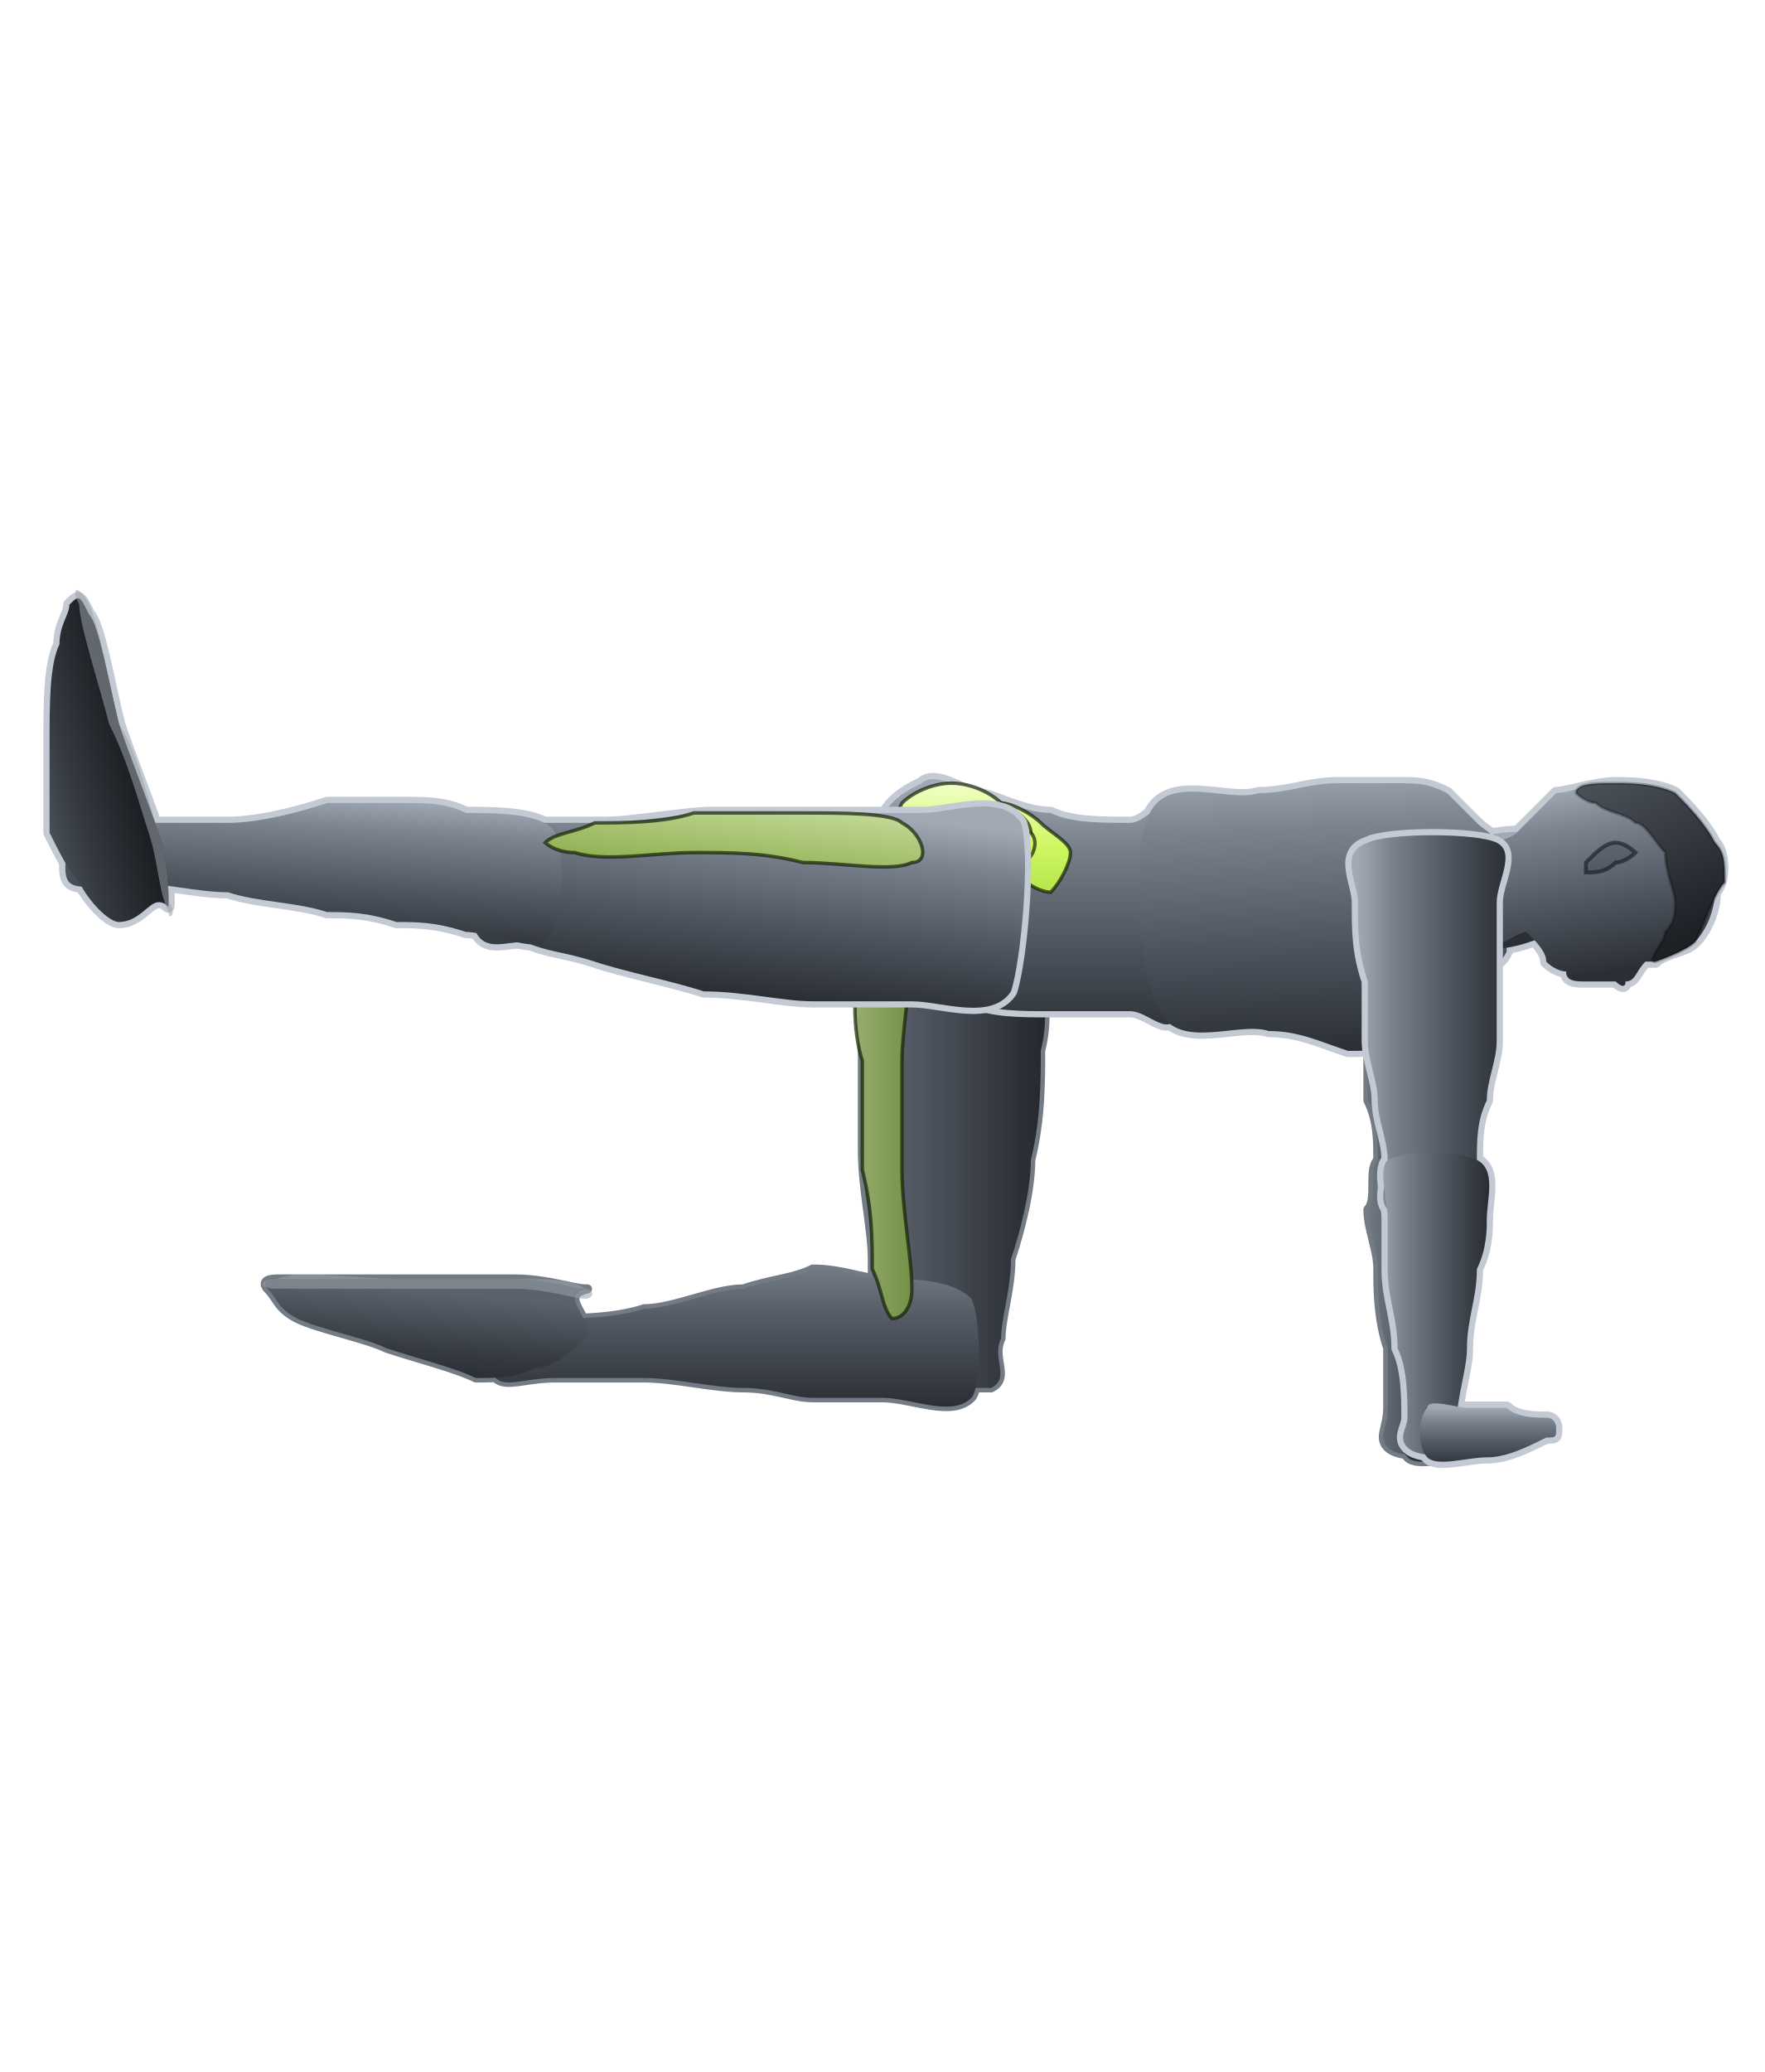
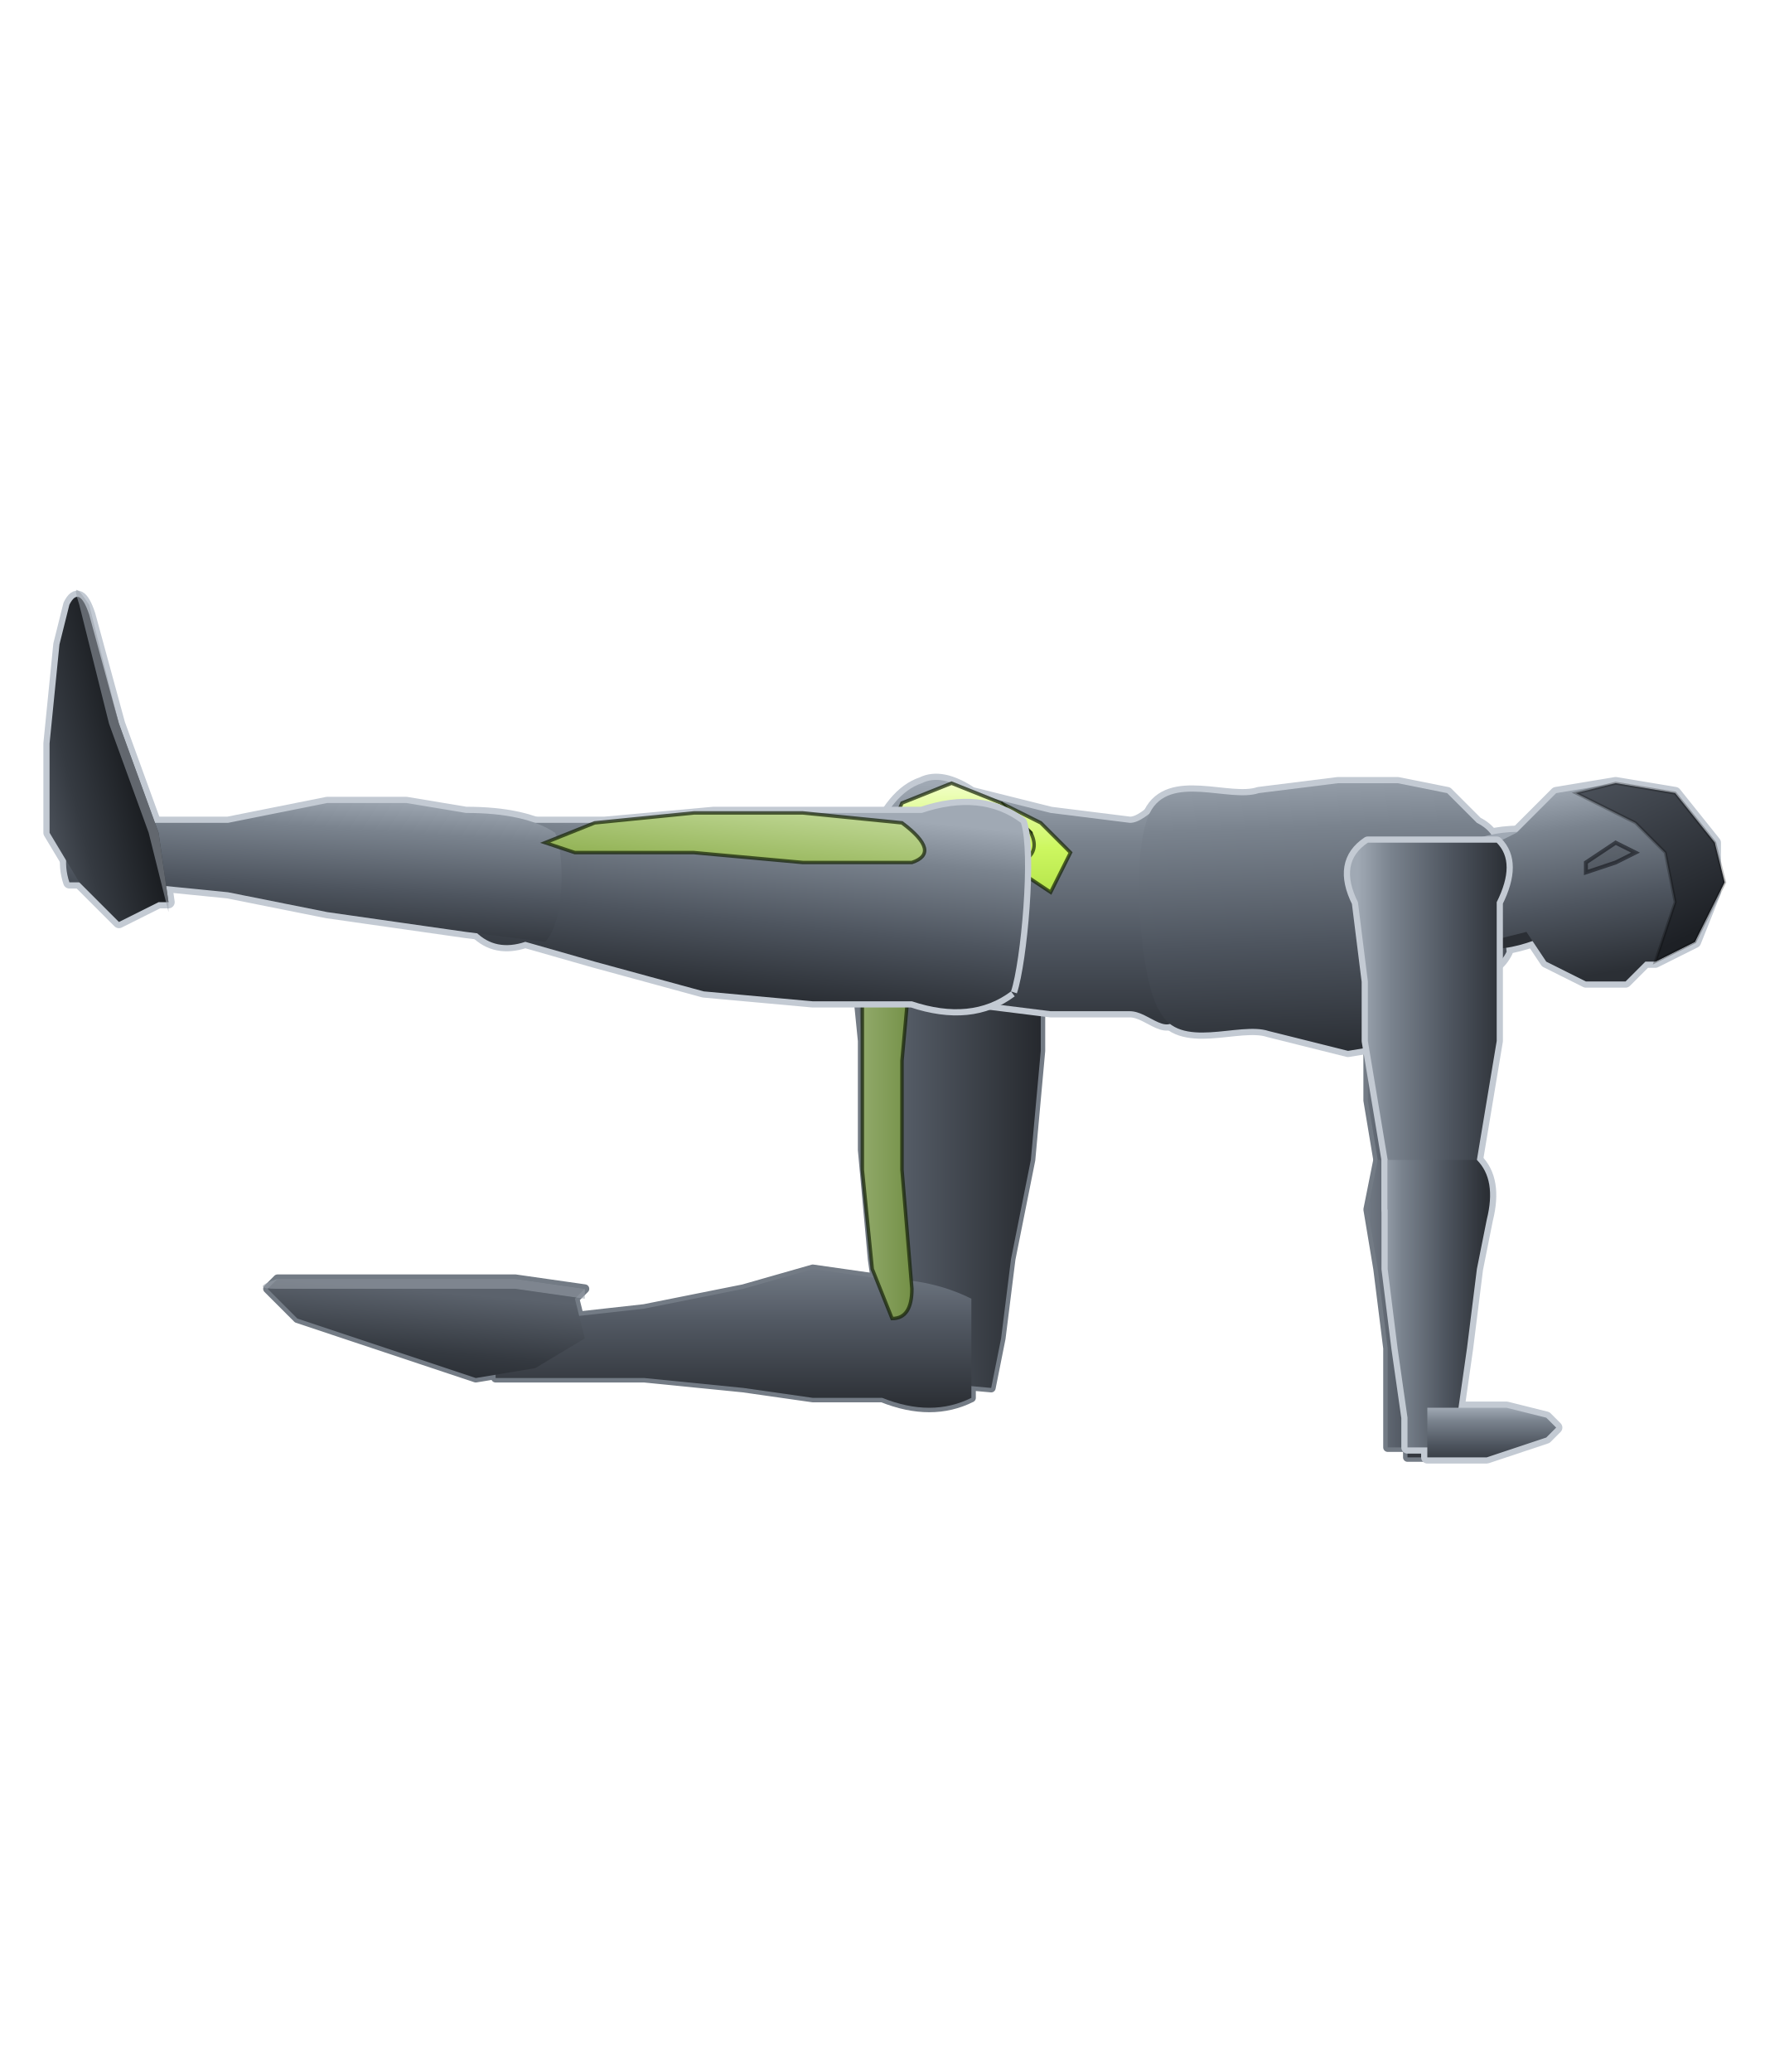
<svg xmlns="http://www.w3.org/2000/svg" viewBox="-5 -92 178 209">
  <defs>
-     <linearGradient id="par" x1="0" y1="0" x2="0.4" y2="1">
+     <linearGradient id="G" x1="0" x2=".4" y1="0" y2="1">
      <stop offset="0" stop-color="#4C525B" />
      <stop offset="1" stop-color="#1D2025" />
    </linearGradient>
-     <linearGradient id="Ts">
+     <linearGradient id="f">
      <stop offset="0" stop-color="#BFD794" />
-       <stop offset="0.35" stop-color="#93B356" />
+       <stop offset=".35" stop-color="#93B356" />
      <stop offset="1" stop-color="#4B6A20" />
    </linearGradient>
-     <linearGradient id="Tp">
+     <linearGradient id="e">
      <stop offset="0" stop-color="#F2FFC8" />
-       <stop offset="0.25" stop-color="#CDF760" />
-       <stop offset="0.7" stop-color="#91C82C" />
+       <stop offset=".25" stop-color="#CDF760" />
+       <stop offset=".7" stop-color="#91C82C" />
      <stop offset="1" stop-color="#5A8714" />
    </linearGradient>
-     <linearGradient id="Tpiele">
+     <linearGradient id="d">
      <stop offset="0" stop-color="#A0A9B4" />
-       <stop offset="0.22" stop-color="#7A838E" />
-       <stop offset="0.62" stop-color="#4E555F" />
+       <stop offset=".22" stop-color="#7A838E" />
+       <stop offset=".62" stop-color="#4E555F" />
      <stop offset="1" stop-color="#2B2F35" />
    </linearGradient>
-     <linearGradient id="Tpantof">
+     <linearGradient id="c">
      <stop offset="0" stop-color="#5B626C" />
-       <stop offset="0.5" stop-color="#353A41" />
+       <stop offset=".5" stop-color="#353A41" />
      <stop offset="1" stop-color="#1C1F23" />
    </linearGradient>
-     <linearGradient id="Tsd">
+     <linearGradient id="b">
      <stop offset="0" stop-color="#9CB377" />
-       <stop offset="0.4" stop-color="#6E8B40" />
+       <stop offset=".4" stop-color="#6E8B40" />
      <stop offset="1" stop-color="#384F19" />
    </linearGradient>
-     <linearGradient id="TpieleDep">
+     <linearGradient id="a">
      <stop offset="0" stop-color="#717984" />
-       <stop offset="0.35" stop-color="#525963" />
+       <stop offset=".35" stop-color="#525963" />
      <stop offset="1" stop-color="#26292E" />
    </linearGradient>
-     <path id="g0" d="M8,-6C11,-4 9,1 9,4C9,7 10,10 9,14C9,17 9,21 8,25C8,28 7,32 6,35C6,38 5,41 5,43C4,45 6,47 4,48C2,48 -5,48 -7,47C-9,46 -7,45 -7,42C-8,40 -8,38 -8,35C-8,32 -9,28 -9,24C-9,20 -9,16 -9,13C-9,9 -10,6 -10,3C-10,0 -12,-5 -9,-6C-6,-8 5,-8 8,-6Z" />
-     <linearGradient id="g1" href="#TpieleDep" gradientUnits="userSpaceOnUse" x1="-11" y1="22" x2="9" y2="22" />
-     <path id="g2" d="M-4,4C-5,3 -8,3 -9,5C-10,7 -10,12 -9,15C-9,19 -9,23 -9,26C-8,30 -8,33 -8,36C-7,38 -7,40 -6,41C-5,41 -4,40 -4,38C-4,35 -5,30 -5,26C-5,22 -5,19 -5,15C-5,12 -4,6 -4,4Z" />
-     <linearGradient id="g3" href="#Tsd" gradientUnits="userSpaceOnUse" x1="-11" y1="22" x2="9" y2="22" />
-     <path id="g4" d="M2,49C0,51 -4,49 -7,49C-9,49 -11,49 -14,49C-16,49 -18,48 -21,48C-24,48 -28,47 -31,47C-34,47 -38,47 -40,47C-43,47 -45,48 -46,47C-47,46 -47,42 -46,41C-45,40 -43,41 -40,41C-38,41 -34,41 -31,40C-28,40 -24,38 -21,38C-18,37 -16,37 -14,36C-11,36 -9,37 -7,37C-4,37 0,37 2,39C3,41 3,48 2,49Z" />
-     <linearGradient id="g5" href="#TpieleDep" gradientUnits="userSpaceOnUse" x1="-23" y1="36" x2="-23" y2="51" />
-     <path id="g6" d="M-38,39C-38,40 -36,42 -37,43C-38,44 -40,46 -42,46C-44,47 -46,47 -48,47C-50,46 -54,45 -57,44C-59,43 -64,42 -66,41C-68,40 -68,39 -69,38C-69,38 -70,37 -68,37C-66,37 -60,37 -56,37C-52,37 -47,37 -44,37C-41,37 -38,38 -37,38C-36,38 -38,38 -38,39Z" />
-     <linearGradient id="g7" href="#Tpantof" gradientUnits="userSpaceOnUse" x1="-56" y1="38" x2="-57" y2="50" />
-     <path id="g8" d="M55,-7C57,-6 55,-3 55,0C55,2 55,5 55,7C55,9 55,11 54,13C54,15 53,17 53,19C53,21 52,24 52,25C52,27 53,29 51,30C50,31 45,31 43,30C42,29 43,27 43,25C43,23 43,21 42,19C42,17 42,14 42,12C41,10 41,9 41,6C41,4 41,1 41,-1C41,-3 39,-6 42,-7C44,-8 53,-8 55,-7Z" />
-     <linearGradient id="g9" href="#TpieleDep" gradientUnits="userSpaceOnUse" x1="41" y1="12" x2="55" y2="13" />
-     <path id="ga" d="M52,25C54,26 53,29 53,31C53,33 52,34 52,36C52,39 51,42 50,44C50,46 50,49 49,51C49,52 50,54 49,54C48,55 45,55 44,54C43,53 44,52 44,50C44,49 44,46 44,44C43,41 43,38 43,36C43,34 42,32 42,30C43,29 42,26 43,25C45,24 50,24 52,25Z" />
-     <linearGradient id="gb" href="#TpieleDep" gradientUnits="userSpaceOnUse" x1="42" y1="40" x2="52" y2="40" />
-     <path id="gc" d="M46,50C47,49 49,50 50,50C52,50 53,50 54,50C55,51 57,51 58,51C59,51 59,52 59,52C59,53 59,53 58,53C57,54 54,55 52,55C50,55 47,56 46,55C45,54 45,51 46,50Z" />
-     <linearGradient id="gd" href="#TpieleDep" gradientUnits="userSpaceOnUse" x1="51" y1="50" x2="51" y2="56" />
-     <path id="ge" d="M-8,-7C-7,-11 -5,-12 -3,-13C-2,-14 0,-13 2,-12C4,-12 7,-10 10,-10C12,-9 15,-9 18,-9C20,-9 22,-13 23,-10C24,-6 24,7 23,10C22,13 20,10 18,10C15,10 12,10 10,10C7,10 4,10 2,9C0,9 -2,9 -3,9C-5,8 -7,9 -8,7C-9,4 -9,-4 -8,-7Z" />
-     <linearGradient id="gf" href="#Tpiele" gradientUnits="userSpaceOnUse" x1="11" y1="-13" x2="11" y2="13" />
-     <path id="gg" d="M5,-11C6,-11 8,-10 9,-9C10,-8 12,-7 12,-6C12,-5 11,-3 10,-2C9,-2 7,-3 7,-4C7,-5 8,-6 8,-8C7,-9 5,-10 5,-11Z" />
-     <linearGradient id="gh" href="#Tp" gradientUnits="userSpaceOnUse" x1="11" y1="-13" x2="11" y2="13" />
-     <path id="gi" d="M-8,-4C-8,-5 -6,-9 -5,-11C-4,-12 -2,-13 0,-13C2,-13 4,-12 5,-11C7,-10 8,-9 8,-8C9,-7 8,-5 7,-5C5,-4 3,-5 1,-4C-1,-4 -3,-4 -4,-3C-6,-3 -8,-3 -8,-4Z" />
-     <path id="gj" d="M20,-10C22,-14 28,-11 31,-12C34,-12 36,-13 39,-13C41,-13 43,-13 45,-13C47,-13 48,-13 50,-12C51,-11 52,-10 53,-9C54,-8 55,-8 55,-6C56,-4 56,2 56,4C55,6 54,5 53,6C52,7 52,9 50,10C49,11 48,12 46,13C44,14 42,14 40,14C37,13 35,12 32,12C29,11 23,14 21,10C19,7 18,-6 20,-10Z" />
-     <linearGradient id="gk" href="#Tpiele" gradientUnits="userSpaceOnUse" x1="37" y1="-15" x2="38" y2="14" />
-     <path id="gl" d="M51,-6C52,-8 59,-9 61,-7C63,-6 64,-1 63,1C61,2 55,5 53,3C51,2 49,-4 51,-6Z" />
-     <linearGradient id="gm" href="#Tpiele" gradientUnits="userSpaceOnUse" x1="56" y1="-7" x2="58" y2="2" />
-     <path id="gn" d="M53,-6C53,-7 56,-7 57,-8C58,-9 60,-11 61,-12C62,-12 65,-13 67,-13C68,-13 71,-13 73,-12C74,-11 76,-9 77,-7C78,-6 78,-3 77,-2C77,0 76,2 75,3C74,4 72,4 71,5C70,5 70,5 70,5C69,6 69,7 68,7C68,8 67,7 67,7C67,7 66,7 66,7C65,7 65,7 65,7C64,7 64,7 64,7C63,7 62,7 62,6C62,6 61,6 60,5C60,4 59,3 58,2C57,2 55,4 54,3C54,2 52,-4 53,-6Z" />
-     <linearGradient id="go" href="#Tpiele" gradientUnits="userSpaceOnUse" x1="64" y1="-13" x2="67" y2="6" />
-     <path id="gp" d="M6,8C4,11 -1,9 -4,9C-7,9 -10,9 -14,9C-17,9 -21,8 -25,8C-28,7 -33,6 -36,5C-39,4 -41,4 -43,3C-45,3 -47,4 -48,2C-48,0 -48,-7 -47,-9C-46,-11 -44,-9 -42,-9C-40,-9 -38,-9 -35,-9C-32,-9 -27,-10 -24,-10C-20,-10 -16,-10 -13,-10C-9,-10 -6,-10 -3,-10C0,-10 5,-12 7,-9C8,-6 7,5 6,8Z" />
-     <linearGradient id="gq" href="#Tpiele" gradientUnits="userSpaceOnUse" x1="-21" y1="-11" x2="-23" y2="8" />
-     <path id="gr" d="M-4,-5C-2,-5 -3,-8 -5,-9C-6,-10 -11,-10 -15,-10C-18,-10 -22,-10 -26,-10C-29,-9 -33,-9 -36,-9C-38,-8 -40,-8 -41,-7C-41,-7 -40,-6 -38,-6C-35,-5 -30,-6 -26,-6C-22,-6 -19,-6 -15,-5C-11,-5 -6,-4 -4,-5Z" />
-     <linearGradient id="gs" href="#Ts" gradientUnits="userSpaceOnUse" x1="-21" y1="-11" x2="-23" y2="8" />
-     <path id="gt" d="M-41,3C-42,4 -47,2 -49,2C-52,1 -54,1 -56,1C-59,0 -61,0 -63,0C-66,-1 -70,-1 -73,-2C-76,-2 -80,-3 -83,-3C-85,-3 -88,-2 -89,-3C-90,-4 -89,-8 -88,-9C-87,-10 -85,-9 -82,-9C-80,-9 -76,-9 -73,-9C-70,-9 -66,-10 -63,-11C-60,-11 -58,-11 -55,-11C-53,-11 -51,-11 -49,-10C-46,-10 -41,-10 -40,-8C-39,-6 -39,1 -41,3Z" />
-     <linearGradient id="gu" href="#Tpiele" gradientUnits="userSpaceOnUse" x1="-65" y1="-12" x2="-66" y2="3" />
-     <path id="gv" d="M-80,-1C-81,-1 -82,1 -84,1C-85,1 -87,-1 -88,-3C-89,-4 -90,-6 -91,-8C-91,-11 -91,-14 -91,-17C-91,-21 -91,-25 -90,-27C-90,-29 -89,-30 -89,-31C-88,-32 -88,-32 -87,-30C-86,-29 -85,-23 -84,-19C-83,-16 -81,-11 -80,-8C-79,-5 -79,-2 -79,-1C-79,0 -79,-1 -80,-1Z" />
-     <linearGradient id="gw" href="#Tpantof" gradientUnits="userSpaceOnUse" x1="-96" y1="-16" x2="-84" y2="-19" />
-     <path id="gx" d="M55,-7C57,-6 55,-3 55,-1C55,2 55,4 55,7C55,9 55,10 55,13C55,15 54,17 54,19C53,21 53,23 53,25C53,27 54,29 53,30C51,31 46,31 44,30C43,29 44,27 44,25C44,23 43,21 43,19C43,17 42,15 42,13C42,10 42,9 42,7C41,4 41,2 41,-1C41,-3 39,-6 42,-7C44,-8 53,-8 55,-7Z" />
-     <linearGradient id="gy" href="#Tpiele" gradientUnits="userSpaceOnUse" x1="41" y1="13" x2="56" y2="13" />
-     <path id="gz" d="M53,25C55,26 54,29 54,31C54,32 54,34 53,36C53,39 52,41 52,44C52,46 51,49 51,51C51,52 52,53 51,54C50,55 47,55 46,54C45,53 46,52 46,51C46,49 46,46 45,44C45,41 44,39 44,36C44,34 44,32 44,31C44,29 43,26 44,25C46,24 51,24 53,25Z" />
-     <linearGradient id="g10" href="#Tpiele" gradientUnits="userSpaceOnUse" x1="43" y1="40" x2="54" y2="40" />
-     <path id="g11" d="M48,50C48,49 51,50 52,50C54,50 54,50 56,50C57,51 59,51 60,51C61,51 61,52 61,52C61,53 61,53 60,53C58,54 56,55 54,55C52,55 49,56 48,55C47,54 47,51 48,50Z" />
-     <linearGradient id="g12" href="#Tpiele" gradientUnits="userSpaceOnUse" x1="53" y1="50" x2="53" y2="56" />
+     <linearGradient id="m" x1="-11" x2="9" y1="22" y2="22" gradientUnits="userSpaceOnUse" href="#a" />
+     <linearGradient id="s" x1="-11" x2="9" y1="22" y2="22" gradientUnits="userSpaceOnUse" href="#b" />
+     <linearGradient id="n" x1="-23" x2="-23" y1="36" y2="51" gradientUnits="userSpaceOnUse" href="#a" />
+     <linearGradient id="o" x1="-56" x2="-57" y1="38" y2="50" gradientUnits="userSpaceOnUse" href="#c" />
+     <linearGradient id="p" x1="41" x2="55" y1="12" y2="13" gradientUnits="userSpaceOnUse" href="#a" />
+     <linearGradient id="q" x1="42" x2="52" y1="40" y2="40" gradientUnits="userSpaceOnUse" href="#a" />
+     <linearGradient id="r" x1="51" x2="51" y1="50" y2="56" gradientUnits="userSpaceOnUse" href="#a" />
+     <linearGradient id="z" x1="11" x2="11" y1="-13" y2="13" gradientUnits="userSpaceOnUse" href="#d" />
+     <linearGradient id="D" x1="11" x2="11" y1="-13" y2="13" gradientUnits="userSpaceOnUse" href="#e" />
+     <linearGradient id="A" x1="37" x2="38" y1="-15" y2="14" gradientUnits="userSpaceOnUse" href="#d" />
+     <linearGradient id="B" x1="56" x2="58" y1="-7" y2="2" gradientUnits="userSpaceOnUse" href="#d" />
+     <linearGradient id="C" x1="64" x2="67" y1="-13" y2="6" gradientUnits="userSpaceOnUse" href="#d" />
+     <linearGradient id="K" x1="-21" x2="-23" y1="-11" y2="8" gradientUnits="userSpaceOnUse" href="#d" />
+     <linearGradient id="N" x1="-21" x2="-23" y1="-11" y2="8" gradientUnits="userSpaceOnUse" href="#f" />
+     <linearGradient id="L" x1="-65" x2="-66" y1="-12" y2="3" gradientUnits="userSpaceOnUse" href="#d" />
+     <linearGradient id="M" x1="-96" x2="-84" y1="-16" y2="-19" gradientUnits="userSpaceOnUse" href="#c" />
+     <linearGradient id="S" x1="41" x2="56" y1="13" y2="13" gradientUnits="userSpaceOnUse" href="#d" />
+     <linearGradient id="T" x1="43" x2="54" y1="40" y2="40" gradientUnits="userSpaceOnUse" href="#d" />
+     <linearGradient id="U" x1="53" x2="53" y1="50" y2="56" gradientUnits="userSpaceOnUse" href="#d" />
+     <path id="g" d="M8-6q3 4 1 10v10L8 25 6 35l-1 8-1 5-11-1v-5l-1-7-1-11V13l-1-10q-2-6 1-9C-6-8 5-8 8-6" />
+     <path id="t" d="M-4 4q-2-2-5 1v21l1 10 2 5q2 0 2-3l-1-12V15z" />
+     <path id="h" d="M2 49q-4 2-9 0h-7l-7-1-10-1h-15v-6h6l9-1 10-2 7-2 7 1q5 0 9 2z" />
+     <path id="i" d="m-38 39 1 4-5 3-6 1-9-3-9-3-3-3 1-1h24l7 1z" />
+     <path id="j" d="M55-7q2 2 0 7v7l-1 6-1 6-1 6q1 3-1 5h-8v-5l-1-6v-7l-1-6v-7q-2-4 1-6z" />
+     <path id="k" d="M52 25q2 2 1 6l-1 5-2 8-1 7v3h-5V44l-1-8-1-6 1-5z" />
+     <path id="l" d="M46 50h8l4 1 1 1-1 1-6 2h-6z" />
+     <path id="v" d="M-8-7q2-5 5-6 2-1 5 1l8 2 8 1c2 0 4-4 5-1v20c-1 3-3 0-5 0h-8L2 9h-5q-3 0-5-2z" />
+     <path id="E" d="m5-11 4 2 3 3-2 4-3-2 1-4z" />
+     <path id="F" d="m-8-4 3-7 5-2 5 2 3 3q1 2-1 3L1-4l-5 1z" />
+     <path id="w" d="M20-10c2-4 8-1 11-2l8-1h6l5 1 3 3q2 1 2 3l1 10q-1 2-3 2l-3 4-4 3-6 1-8-2c-3-1-9 2-11-2-2-3-3-16-1-20" />
+     <path id="x" d="M51-6c1-2 8-3 10-1q3 3 2 8c-2 1-8 4-10 2-2-1-4-7-2-9" />
+     <path id="y" d="m53-6 4-2 4-4 6-1 6 1 4 5v5l-2 5-4 2h-1l-2 2h-4l-2-1-2-1-2-3-4 1c0-1-2-7-1-9" />
+     <path id="H" d="M6 8Q2 11-4 9h-10l-11-1-11-3-7-2q-3 1-5-1l1-11h12l11-1h21q6-2 10 1C8-6 7 5 6 8" />
+     <path id="O" d="M-4-5q3-1-1-4l-10-1h-11l-10 1-5 2 3 1h12l11 1z" />
+     <path id="I" d="m-41 3-8-1-7-1-7-1-10-2-10-1h-6q-1-3 1-6h15l10-2h8l6 1q6 0 9 2c1 2 1 9-1 11" />
+     <path id="J" d="m-80-1-4 2-4-4-3-5v-9l1-10 1-4q1-2 2 1l3 11 4 11 1 7z" />
+     <path id="P" d="M55-7q2 2 0 6v14l-1 6-1 6v5h-9v-5l-1-6-1-6V7l-1-8q-2-4 1-6z" />
+     <path id="Q" d="M53 25q2 2 1 6l-1 5-1 8-1 7v3h-5v-3l-1-7-1-8V25z" />
+     <path id="R" d="M48 50h8l4 1 1 1-1 1-6 2h-6z" />
  </defs>
-   <path d="M-3,50H171" stroke="rgba(255,255,255,0.10)" stroke-width="0.9" />
-   <g transform="translate(91,0)">
-     <g fill="#16191D" stroke="#737B85" stroke-width="0.9" stroke-linejoin="round">
-       <use href="#g0" />
-       <use href="#g4" />
-       <use href="#g6" />
-       <use href="#g8" />
-       <use href="#ga" />
-       <use href="#gc" />
-     </g>
-     <g>
-       <use href="#g0" fill="url(#g1)" />
-       <use href="#g4" fill="url(#g5)" />
-       <use href="#g6" fill="url(#g7)" />
-       <use href="#g8" fill="url(#g9)" />
-       <use href="#ga" fill="url(#gb)" />
-       <use href="#gc" fill="url(#gd)" />
-     </g>
-     <g stroke="rgba(20,34,6,0.7)" stroke-width="0.35">
-       <use href="#g2" fill="url(#g3)" />
-     </g>
-     <path d="M-37,39C-38,39 -41,38 -44,38C-48,38 -52,38 -56,38C-60,38 -66,38 -68,38C-70,38 -70,37 -68,37C-66,36 -60,37 -56,37C-52,37 -47,37 -44,37C-41,37 -38,37 -37,38C-36,38 -36,39 -37,39Z" fill="#9AA2AC" opacity="0.55" />
-     <g fill="#16191D" stroke="#C3CAD3" stroke-width="1.25" stroke-linejoin="round">
-       <use href="#ge" />
-       <use href="#gj" />
-       <use href="#gl" />
-       <use href="#gn" />
-     </g>
-     <g>
-       <use href="#ge" fill="url(#gf)" />
-       <use href="#gj" fill="url(#gk)" />
-       <use href="#gl" fill="url(#gm)" />
-       <use href="#gn" fill="url(#go)" />
-     </g>
-     <g stroke="rgba(20,34,6,0.7)" stroke-width="0.35">
-       <use href="#gg" fill="url(#gh)" />
-       <use href="#gi" fill="url(#gh)" />
-     </g>
-     <path d="M71,5C71,5 74,4 75,3C76,1 77,-2 78,-3C78,-5 78,-6 77,-7C76,-9 74,-11 73,-12C71,-13 68,-13 67,-13C65,-13 63,-13 63,-12C63,-12 64,-11 65,-11C66,-10 68,-10 69,-9C70,-9 71,-7 72,-6C72,-4 73,-2 73,-1C73,0 73,1 72,2C72,3 70,5 71,5Z" fill="url(#par)" stroke="rgba(0,0,0,0.25)" stroke-width="0.3" />
-     <path d="M64,-5C65,-6 66,-7 67,-7C68,-7 69,-6 69,-6C69,-6 68,-5 67,-5C66,-4 65,-4 64,-4C64,-4 64,-5 64,-5Z" fill="rgba(0,0,0,0.14)" stroke="rgba(14,16,20,0.55)" stroke-width="0.4" />
-     <g fill="#16191D" stroke="#C3CAD3" stroke-width="1.25" stroke-linejoin="round">
-       <use href="#gp" />
-       <use href="#gt" />
-       <use href="#gv" />
-     </g>
-     <g>
-       <use href="#gp" fill="url(#gq)" />
-       <use href="#gt" fill="url(#gu)" />
-       <use href="#gv" fill="url(#gw)" />
-     </g>
-     <g stroke="rgba(20,34,6,0.7)" stroke-width="0.35">
-       <use href="#gr" fill="url(#gs)" />
-     </g>
-     <path d="M-79,0C-80,-2 -80,-5 -81,-8C-82,-11 -83,-15 -85,-19C-86,-23 -88,-29 -88,-31C-89,-33 -88,-33 -87,-31C-86,-29 -85,-23 -84,-19C-82,-16 -81,-11 -80,-8C-79,-5 -79,-2 -79,-1C-78,0 -79,1 -79,0Z" fill="#9AA2AC" opacity="0.55" />
-     <g fill="#16191D" stroke="#C3CAD3" stroke-width="1.25" stroke-linejoin="round">
-       <use href="#gx" />
-       <use href="#gz" />
-       <use href="#g11" />
-     </g>
-     <g>
-       <use href="#gx" fill="url(#gy)" />
-       <use href="#gz" fill="url(#g10)" />
-       <use href="#g11" fill="url(#g12)" />
-     </g>
+   <path stroke="rgba(255,255,255,0.10)" stroke-width=".9" d="M-3 50h174" />
+   <g fill="#16191D" stroke="#737B85" stroke-linejoin="round" stroke-width=".9" transform="translate(91)">
+     <use href="#g" />
+     <use href="#h" />
+     <use href="#i" />
+     <use href="#j" />
+     <use href="#k" />
+     <use href="#l" />
+   </g>
+   <g transform="translate(91)">
+     <use fill="url(#m)" href="#g" />
+     <use fill="url(#n)" href="#h" />
+     <use fill="url(#o)" href="#i" />
+     <use fill="url(#p)" href="#j" />
+     <use fill="url(#q)" href="#k" />
+     <use fill="url(#r)" href="#l" />
+   </g>
+   <use fill="url(#s)" stroke="rgba(20,34,6,0.7)" stroke-width=".35" href="#t" transform="translate(91)" />
+   <path fill="#9AA2AC" d="m54 39-7-1H23q-3 0 0-1h24l7 1z" opacity=".55" />
+   <g fill="#16191D" stroke="#C3CAD3" stroke-linejoin="round" stroke-width="1.25" transform="translate(91)">
+     <use href="#v" />
+     <use href="#w" />
+     <use href="#x" />
+     <use href="#y" />
+   </g>
+   <g transform="translate(91)">
+     <use fill="url(#z)" href="#v" />
+     <use fill="url(#A)" href="#w" />
+     <use fill="url(#B)" href="#x" />
+     <use fill="url(#C)" href="#y" />
+   </g>
+   <g fill="url(#D)" stroke="rgba(20,34,6,0.7)" stroke-width=".35" transform="translate(91)">
+     <use href="#E" />
+     <use href="#F" />
+   </g>
+   <path fill="url(#G)" stroke="rgba(0,0,0,0.25)" stroke-width=".3" d="m71 5 4-2 3-6-1-4-4-5-6-1-4 1 2 1 4 2 3 3 1 5-1 3z" transform="translate(91)" />
+   <path fill="rgba(0,0,0,0.14)" stroke="rgba(14,16,20,0.55)" stroke-width=".4" d="m155-5 3-2 2 1-2 1-3 1z" />
+   <g fill="#16191D" stroke="#C3CAD3" stroke-linejoin="round" stroke-width="1.25" transform="translate(91)">
+     <use href="#H" />
+     <use href="#I" />
+     <use href="#J" />
+   </g>
+   <g transform="translate(91)">
+     <use fill="url(#K)" href="#H" />
+     <use fill="url(#L)" href="#I" />
+     <use fill="url(#M)" href="#J" />
+   </g>
+   <use fill="url(#N)" stroke="rgba(20,34,6,0.7)" stroke-width=".35" href="#O" transform="translate(91)" />
+   <path fill="#9AA2AC" d="m12 0-2-8-4-11-3-12q-1-3 1 0l3 12 4 11 1 7z" opacity=".55" />
+   <g fill="#16191D" stroke="#C3CAD3" stroke-linejoin="round" stroke-width="1.25" transform="translate(91)">
+     <use href="#P" />
+     <use href="#Q" />
+     <use href="#R" />
+   </g>
+   <g transform="translate(91)">
+     <use fill="url(#S)" href="#P" />
+     <use fill="url(#T)" href="#Q" />
+     <use fill="url(#U)" href="#R" />
  </g>
</svg>
